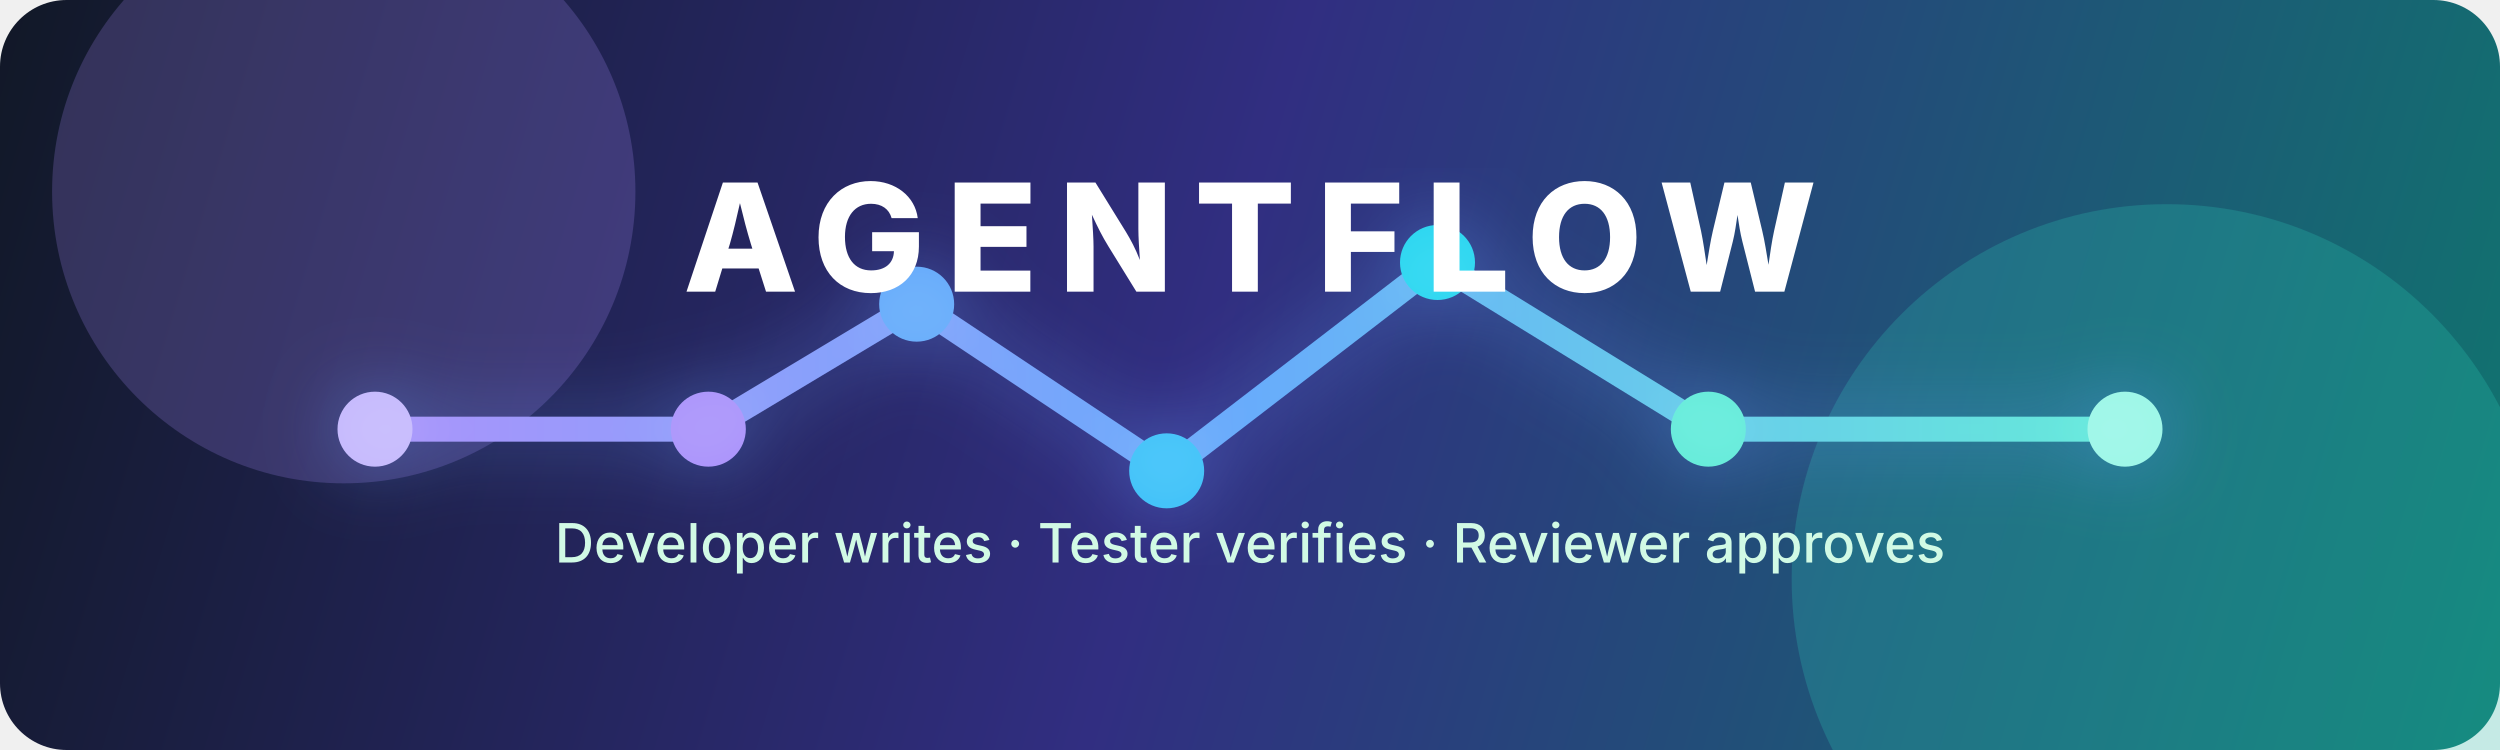
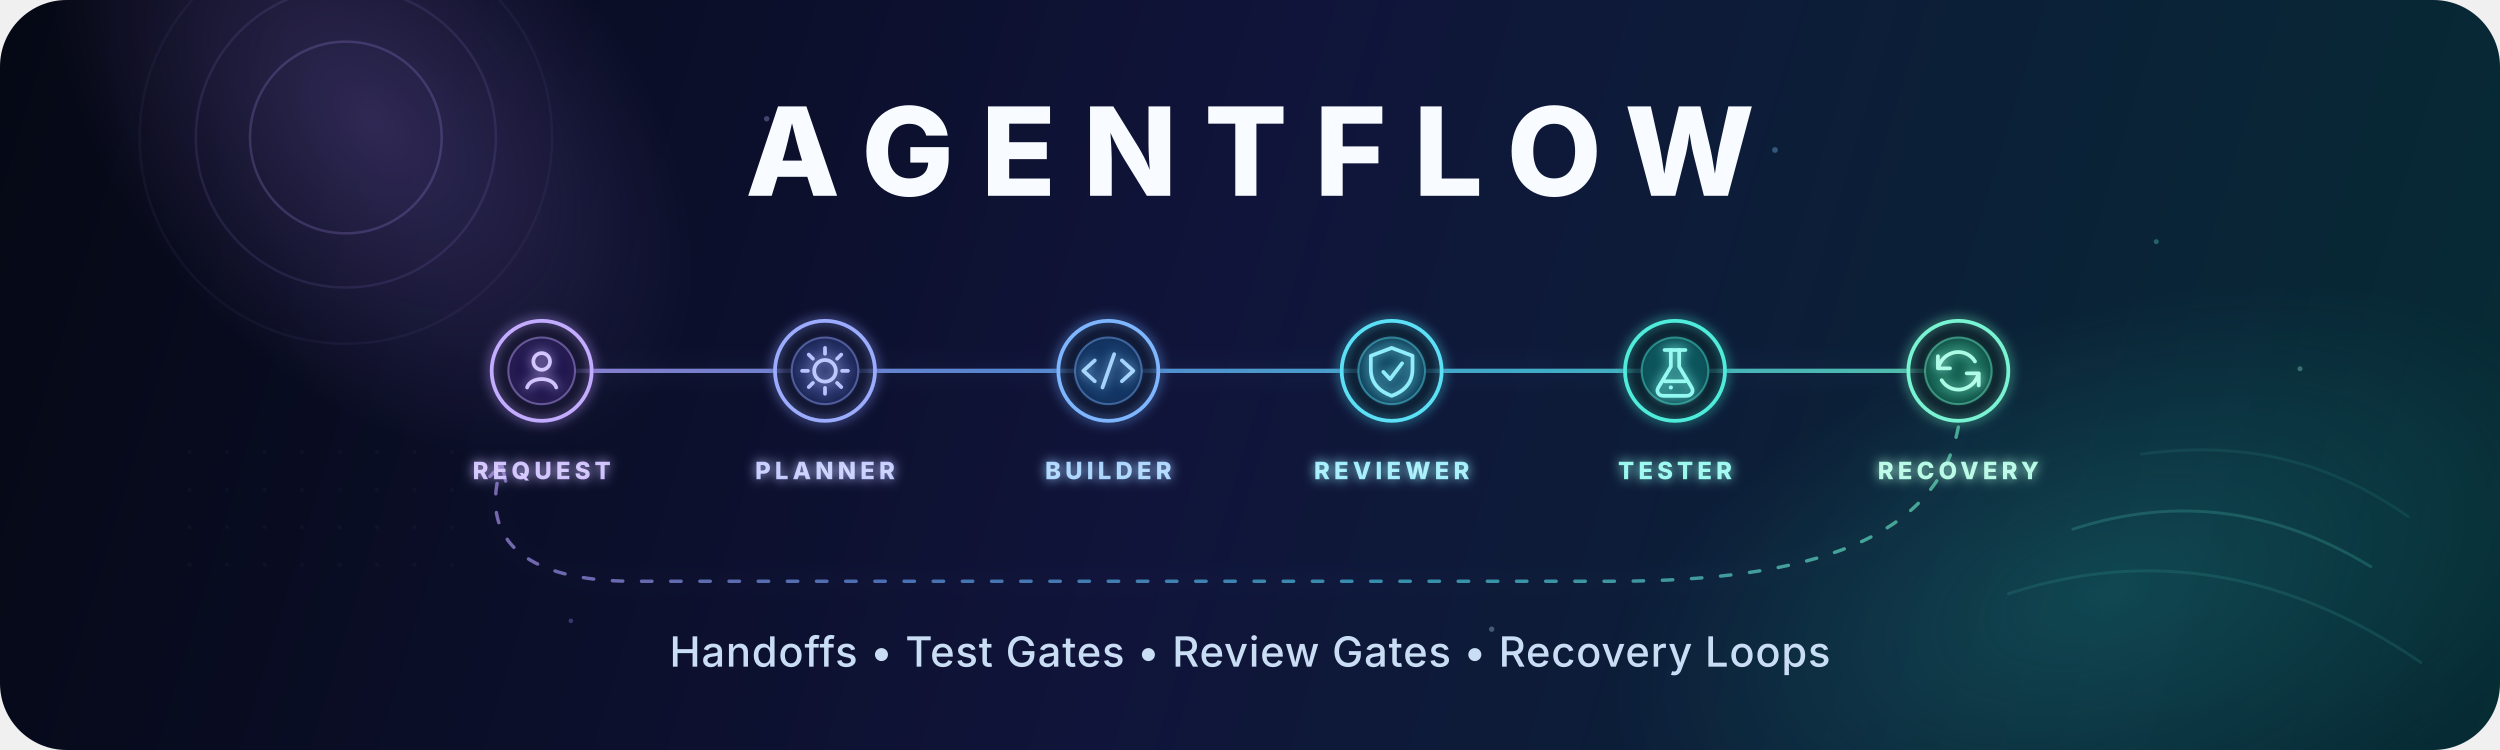
<svg xmlns="http://www.w3.org/2000/svg" width="1200" height="360" viewBox="0 0 1200 360" fill="none" role="img" aria-labelledby="title desc">
  <defs>
    <linearGradient id="bg" x1="0" y1="0" x2="1200" y2="360" gradientUnits="userSpaceOnUse">
-       <stop stop-color="#111827" />
-       <stop offset="0.48" stop-color="#312E81" />
-       <stop offset="1" stop-color="#0F766E" />
+       <stop stop-color="#050814" />
+       <stop offset="0.48" stop-color="#10143A" />
+       <stop offset="1" stop-color="#062C34" />
    </linearGradient>
-     <linearGradient id="line" x1="170" y1="190" x2="1030" y2="190" gradientUnits="userSpaceOnUse">
-       <stop stop-color="#A78BFA" />
-       <stop offset="0.5" stop-color="#60A5FA" />
-       <stop offset="1" stop-color="#5EEAD4" />
+     <radialGradient id="violetGlow" cx="0" cy="0" r="1" gradientUnits="userSpaceOnUse" gradientTransform="translate(178 58) rotate(48) scale(190 120)">
+       <stop stop-color="#9F7AEA" stop-opacity="0.26" />
+       <stop offset="1" stop-color="#9F7AEA" stop-opacity="0" />
+     </radialGradient>
+     <radialGradient id="tealGlow" cx="0" cy="0" r="1" gradientUnits="userSpaceOnUse" gradientTransform="translate(1010 285) rotate(-18) scale(245 135)">
+       <stop stop-color="#2DD4BF" stop-opacity="0.2" />
+       <stop offset="1" stop-color="#2DD4BF" stop-opacity="0" />
+     </radialGradient>
+     <linearGradient id="workflowLine" x1="235" y1="178" x2="965" y2="178" gradientUnits="userSpaceOnUse">
+       <stop stop-color="#B69CFF" />
+       <stop offset="0.34" stop-color="#6DA7FF" />
+       <stop offset="0.68" stop-color="#4DD7F3" />
+       <stop offset="1" stop-color="#69F0C6" />
    </linearGradient>
-     <filter id="glow" x="-20%" y="-20%" width="140%" height="140%" color-interpolation-filters="sRGB">
-       <feGaussianBlur stdDeviation="18" result="blur" />
-       <feColorMatrix in="blur" type="matrix" values="0 0 0 0 0.42 0 0 0 0 0.62 0 0 0 0 1 0 0 0 0.45 0" />
+     <linearGradient id="loopLine" x1="930" y1="242" x2="235" y2="242" gradientUnits="userSpaceOnUse">
+       <stop stop-color="#69F0C6" />
+       <stop offset="0.38" stop-color="#4DD7F3" />
+       <stop offset="0.72" stop-color="#6DA7FF" />
+       <stop offset="1" stop-color="#B69CFF" />
+     </linearGradient>
+     <filter id="lineGlow" x="170" y="120" width="860" height="175" filterUnits="userSpaceOnUse" color-interpolation-filters="sRGB">
+       <feGaussianBlur stdDeviation="5" result="blur" />
+       <feColorMatrix in="blur" type="matrix" values="0 0 0 0 0.38 0 0 0 0 0.62 0 0 0 0 1 0 0 0 0.2 0" />
      <feBlend in2="SourceGraphic" mode="screen" />
    </filter>
+     <filter id="nodeGlow" x="-45%" y="-45%" width="190%" height="190%" color-interpolation-filters="sRGB">
+       <feGaussianBlur stdDeviation="2.8" result="blur" />
+       <feBlend in="SourceGraphic" in2="blur" mode="screen" />
+     </filter>
+     <pattern id="dotGrid" x="0" y="0" width="18" height="18" patternUnits="userSpaceOnUse">
+       <circle cx="1" cy="1" r="1" fill="#93C5FD" opacity="0.2" />
+     </pattern>
+     <marker id="loopArrow" viewBox="0 0 10 10" refX="5" refY="5" markerWidth="6" markerHeight="6" orient="auto-start-reverse">
+       <path d="M1 1L8 5L1 9" stroke="#B69CFF" stroke-width="1.7" stroke-linecap="round" stroke-linejoin="round" fill="none" />
+     </marker>
+     <style>
+       .titleText { font-family: ui-sans-serif, system-ui, -apple-system, BlinkMacSystemFont, "Segoe UI", sans-serif; font-size: 59px; font-weight: 800; letter-spacing: 13px; fill: #F8FBFF; }
+       .labelText { font-family: ui-sans-serif, system-ui, -apple-system, BlinkMacSystemFont, "Segoe UI", sans-serif; font-size: 11.5px; font-weight: 800; letter-spacing: 2px; }
+       .subtitleText { font-family: ui-sans-serif, system-ui, -apple-system, BlinkMacSystemFont, "Segoe UI", sans-serif; font-size: 20px; font-weight: 500; letter-spacing: 0.4px; fill: #C9DDF5; }
+       .icon { fill: none; stroke-width: 1.8; stroke-linecap: round; stroke-linejoin: round; }
+       .ring { fill: rgba(5, 8, 20, 0.48); stroke-width: 1.8; }
+     </style>
  </defs>
  <rect width="1200" height="360" rx="32" fill="url(#bg)" />
-   <g opacity="0.22">
-     <circle cx="165" cy="92" r="140" fill="#A78BFA" />
-     <circle cx="1040" cy="278" r="180" fill="#2DD4BF" />
+   <rect width="1200" height="360" rx="32" fill="url(#violetGlow)" />
+   <rect width="1200" height="360" rx="32" fill="url(#tealGlow)" />
+   <g opacity="0.16">
+     <rect x="82" y="204" width="146" height="74" fill="url(#dotGrid)" />
  </g>
-   <g filter="url(#glow)">
-     <path d="M180 206H340L440 146L560 226L690 126L820 206H1020" stroke="url(#line)" stroke-width="12" stroke-linecap="round" stroke-linejoin="round" />
-     <circle cx="180" cy="206" r="18" fill="#C4B5FD" />
-     <circle cx="340" cy="206" r="18" fill="#A78BFA" />
-     <circle cx="440" cy="146" r="18" fill="#60A5FA" />
-     <circle cx="560" cy="226" r="18" fill="#38BDF8" />
-     <circle cx="690" cy="126" r="18" fill="#22D3EE" />
-     <circle cx="820" cy="206" r="18" fill="#5EEAD4" />
-     <circle cx="1020" cy="206" r="18" fill="#99F6E4" />
+   <g opacity="0.2" stroke="#B69CFF" stroke-width="1.2">
+     <circle cx="166" cy="66" r="46" />
+     <circle cx="166" cy="66" r="72" opacity="0.52" />
+     <circle cx="166" cy="66" r="99" opacity="0.26" />
  </g>
-   <text x="600" y="140" text-anchor="middle" fill="white" font-family="Inter, ui-sans-serif, system-ui, -apple-system, BlinkMacSystemFont, Segoe UI, sans-serif" font-size="72" font-weight="800" letter-spacing="10">AGENTFLOW</text>
-   <text x="600" y="270" text-anchor="middle" fill="#D1FAE5" font-family="Inter, ui-sans-serif, system-ui, -apple-system, BlinkMacSystemFont, Segoe UI, sans-serif" font-size="26" font-weight="500">Developer writes · Tester verifies · Reviewer approves</text>
+   <g opacity="0.18" stroke="#5EEAD4" stroke-width="1.4" stroke-linecap="round">
+     <path d="M995 254C1044 238 1092 244 1138 272" />
+     <path d="M964 285C1031 263 1098 274 1162 318" opacity="0.62" />
+     <path d="M1028 218C1078 211 1119 222 1156 248" opacity="0.44" />
+   </g>
+   <g opacity="0.32">
+     <circle cx="368" cy="57" r="1.3" fill="#C4B5FD" />
+     <circle cx="852" cy="72" r="1.4" fill="#7DD3FC" />
+     <circle cx="1035" cy="116" r="1.2" fill="#5EEAD4" />
+     <circle cx="716" cy="302" r="1.3" fill="#BAE6FD" />
+     <circle cx="274" cy="298" r="1.1" fill="#A78BFA" />
+     <circle cx="1104" cy="177" r="1.2" fill="#99F6E4" />
+   </g>
+   <text x="600" y="94" text-anchor="middle" class="titleText">AGENTFLOW</text>
+   <g filter="url(#lineGlow)">
+     <path d="M260 178H940" stroke="url(#workflowLine)" stroke-width="2.1" stroke-linecap="round" opacity="0.76" />
+     <path d="M940 205C930 258 870 279 774 279H304C255 279 230 261 240 226" stroke="url(#loopLine)" stroke-width="1.65" stroke-linecap="round" stroke-dasharray="5 9" opacity="0.62" marker-end="url(#loopArrow)" />
+   </g>
+   <g filter="url(#nodeGlow)">
+     <g transform="translate(260 178)">
+       <circle r="24" class="ring" stroke="#B69CFF" />
+       <circle r="16" fill="#100B2A" stroke="#B69CFF" stroke-opacity="0.45" />
+       <g class="icon" stroke="#C4B5FD">
+         <circle cx="0" cy="-4.5" r="4" />
+         <path d="M-7 8C-5.3 2.6 5.3 2.6 7 8" />
+       </g>
+       <text x="0" y="52" text-anchor="middle" class="labelText" fill="#C4B5FD">REQUEST</text>
+     </g>
+     <g transform="translate(396 178)">
+       <circle r="24" class="ring" stroke="#8B9CFF" />
+       <circle r="16" fill="#0C1230" stroke="#8B9CFF" stroke-opacity="0.45" />
+       <g class="icon" stroke="#A8B5FF">
+         <circle cx="0" cy="0" r="5.2" />
+         <path d="M0-11V-8.2M0 8.2V11M-11 0H-8.2M8.2 0H11M-7.8-7.8L-5.8-5.8M5.8 5.8L7.8 7.8M7.8-7.8L5.8-5.8M-5.8 5.8L-7.8 7.8" />
+       </g>
+       <text x="0" y="52" text-anchor="middle" class="labelText" fill="#B8C0FF">PLANNER</text>
+     </g>
+     <g transform="translate(532 178)">
+       <circle r="24" class="ring" stroke="#6DA7FF" />
+       <circle r="16" fill="#071A36" stroke="#6DA7FF" stroke-opacity="0.45" />
+       <g class="icon" stroke="#93C5FD">
+         <path d="M-6.5-5L-12 0L-6.5 5" />
+         <path d="M6.5-5L12 0L6.5 5" />
+         <path d="M2.8-8L-2.8 8" />
+       </g>
+       <text x="0" y="52" text-anchor="middle" class="labelText" fill="#9CCBFF">BUILDER</text>
+     </g>
+     <g transform="translate(668 178)">
+       <circle r="24" class="ring" stroke="#4DD7F3" />
+       <circle r="16" fill="#062334" stroke="#4DD7F3" stroke-opacity="0.45" />
+       <g class="icon" stroke="#7DE3F7">
+         <path d="M0-11L10-7.2V-0.8C10 6.2 5.5 10 0 12C-5.5 10-10 6.2-10-0.8V-7.2L0-11Z" />
+         <path d="M-4 0.5L-0.8 4L5-3.6" />
+       </g>
+       <text x="0" y="52" text-anchor="middle" class="labelText" fill="#91E8FA">REVIEWER</text>
+     </g>
+     <g transform="translate(804 178)">
+       <circle r="24" class="ring" stroke="#42E6D2" />
+       <circle r="16" fill="#052D32" stroke="#42E6D2" stroke-opacity="0.45" />
+       <g class="icon" stroke="#7EF5E6">
+         <path d="M-5-10H5" />
+         <path d="M-2-10V-2L-8 8C-9.2 10-7.8 12  -5.5 12H5.5C7.8 12 9.2 10 8 8L2-2V-10" />
+         <path d="M-5 5H5" />
+         <circle cx="-2" cy="8" r="1" fill="#7EF5E6" stroke="none" />
+       </g>
+       <text x="0" y="52" text-anchor="middle" class="labelText" fill="#8AF7EA">TESTER</text>
+     </g>
+     <g transform="translate(940 178)">
+       <circle r="24" class="ring" stroke="#69F0C6" />
+       <circle r="16" fill="#063229" stroke="#69F0C6" stroke-opacity="0.45" />
+       <g class="icon" stroke="#9AFAD8">
+         <path d="M8-4.5C5.8-8.2 1.2-10-3.1-8.5C-6.4-7.4-8.8-4.7-9.6-1.5" />
+         <path d="M-9.8-7V-1.2H-4" />
+         <path d="M-8 4.5C-5.8 8.2-1.2 10 3.1 8.5C6.4 7.4 8.8 4.7 9.6 1.5" />
+         <path d="M9.8 7V1.2H4" />
+       </g>
+       <text x="0" y="52" text-anchor="middle" class="labelText" fill="#A7F8DD">RECOVERY</text>
+     </g>
+   </g>
+   <text x="600" y="320" text-anchor="middle" class="subtitleText">Handoffs • Test Gates • Review Gates • Recovery Loops</text>
</svg>
